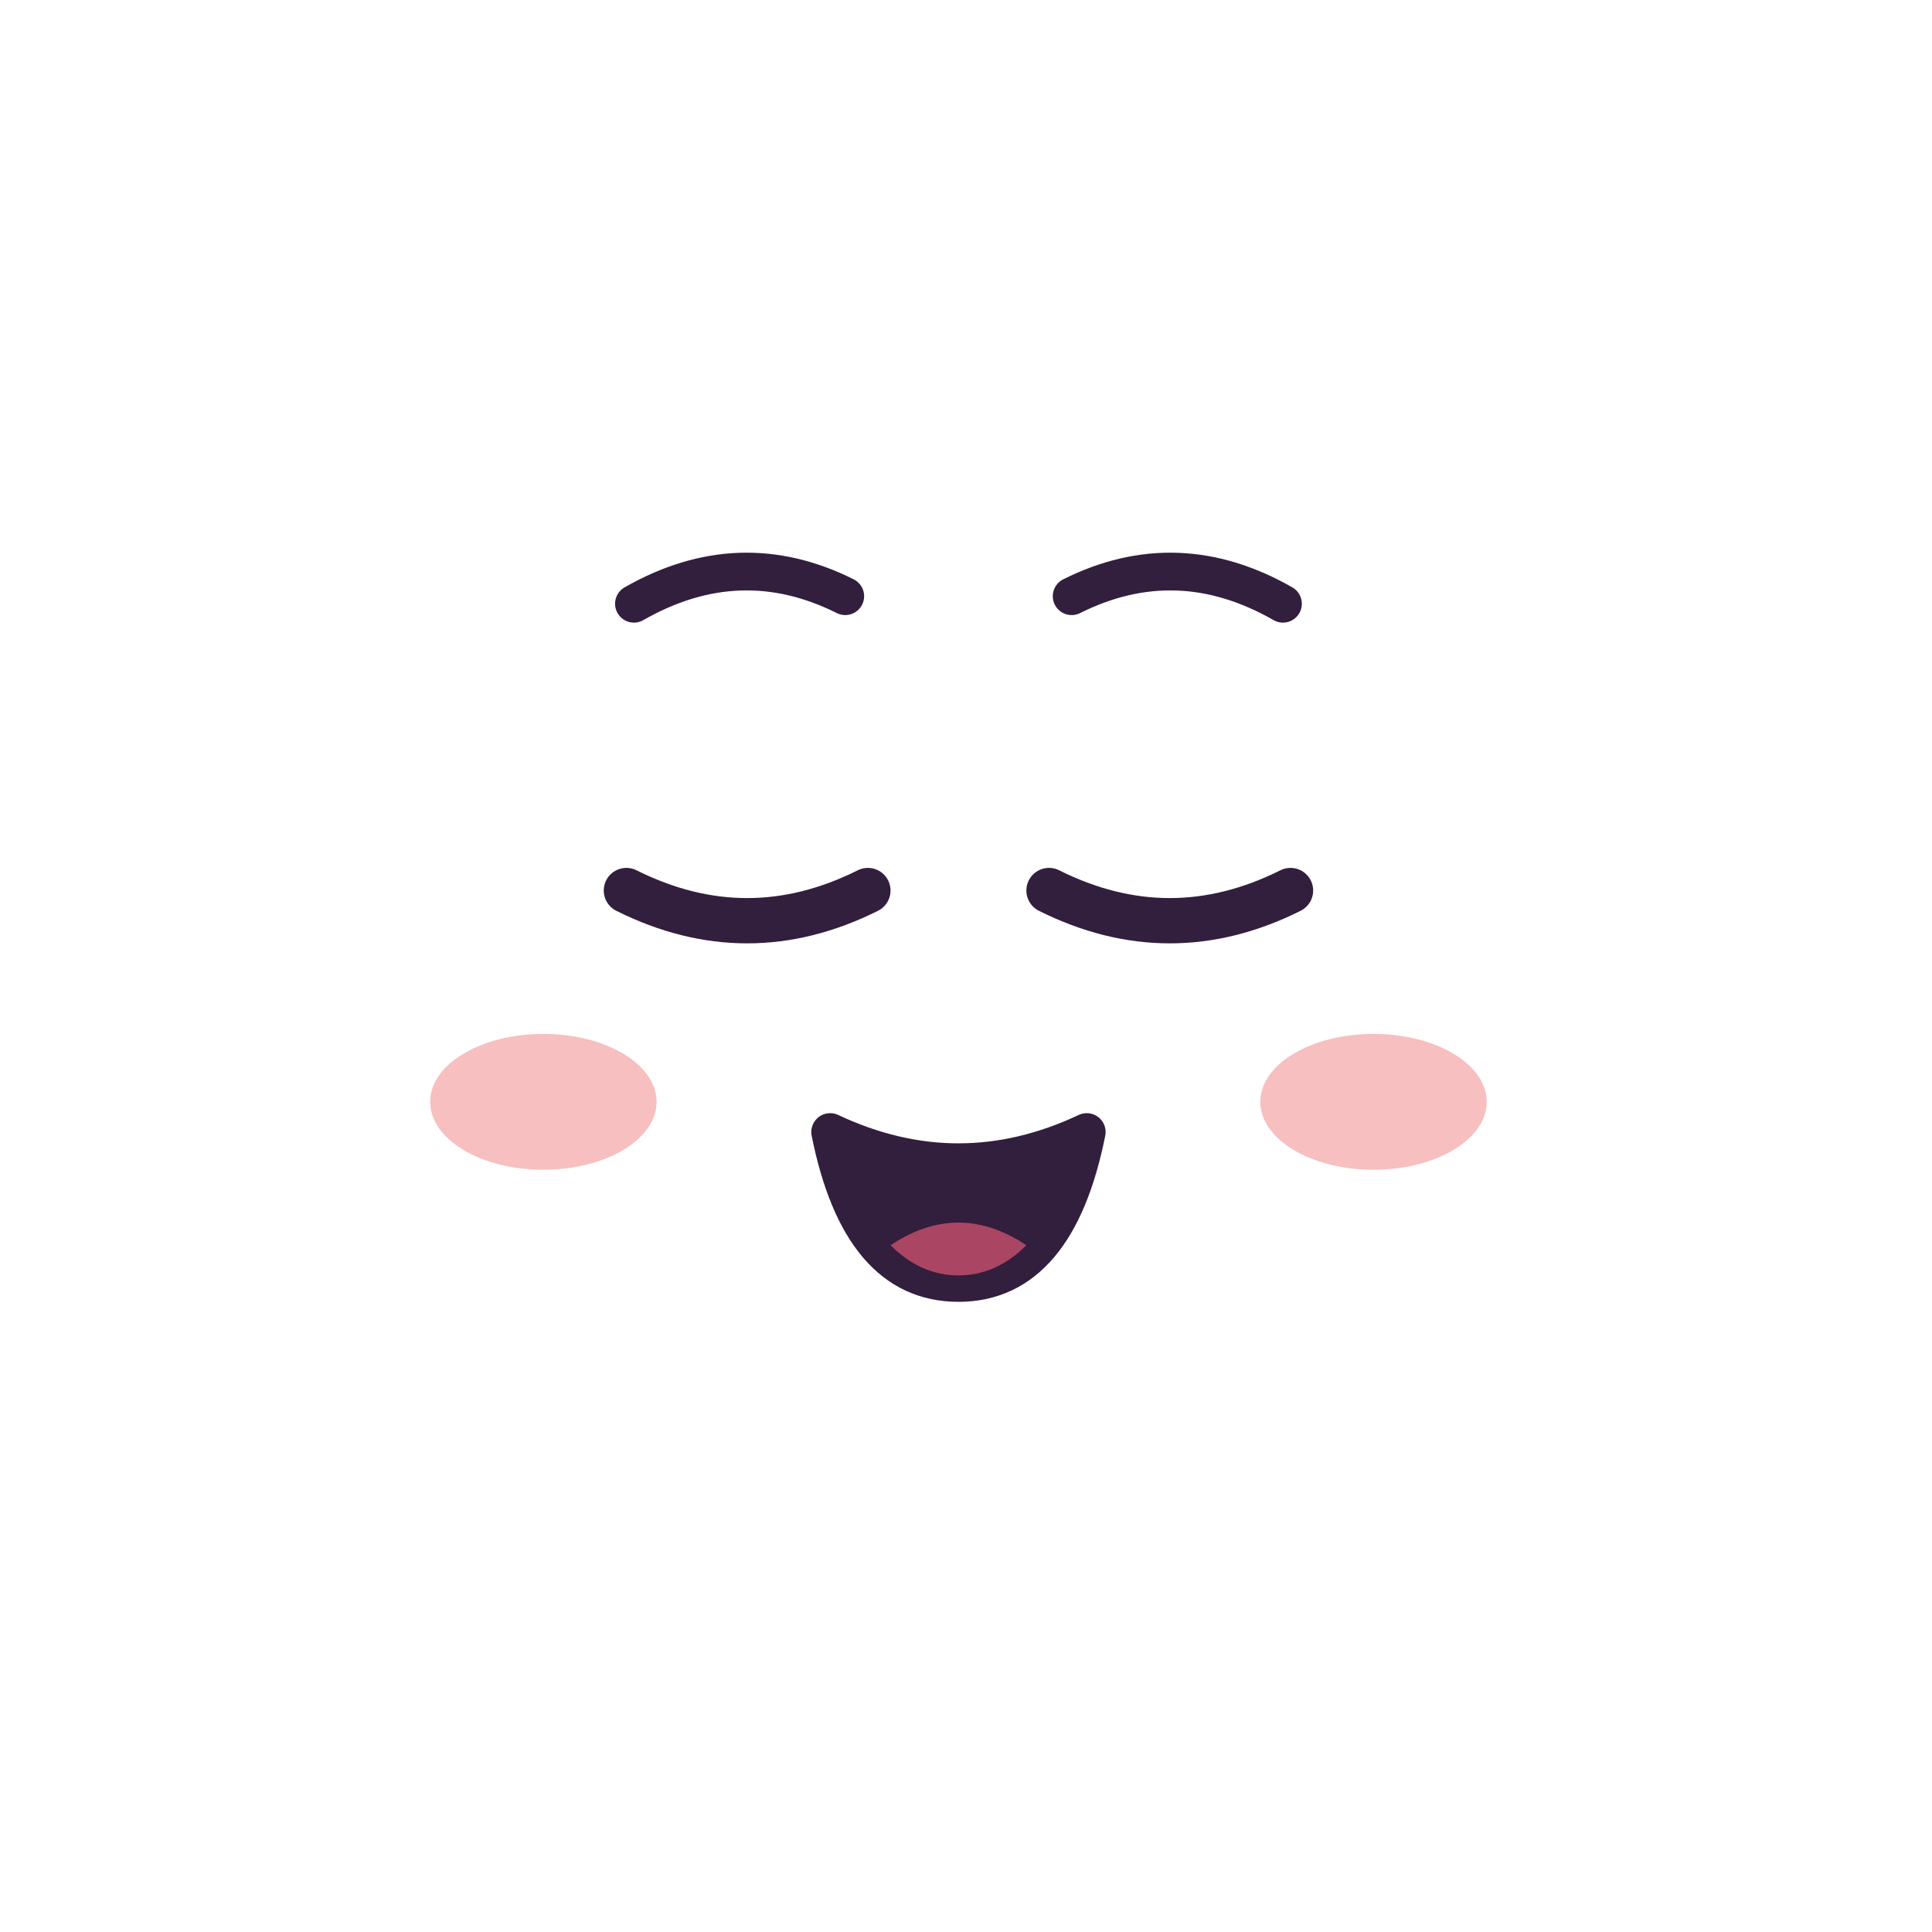
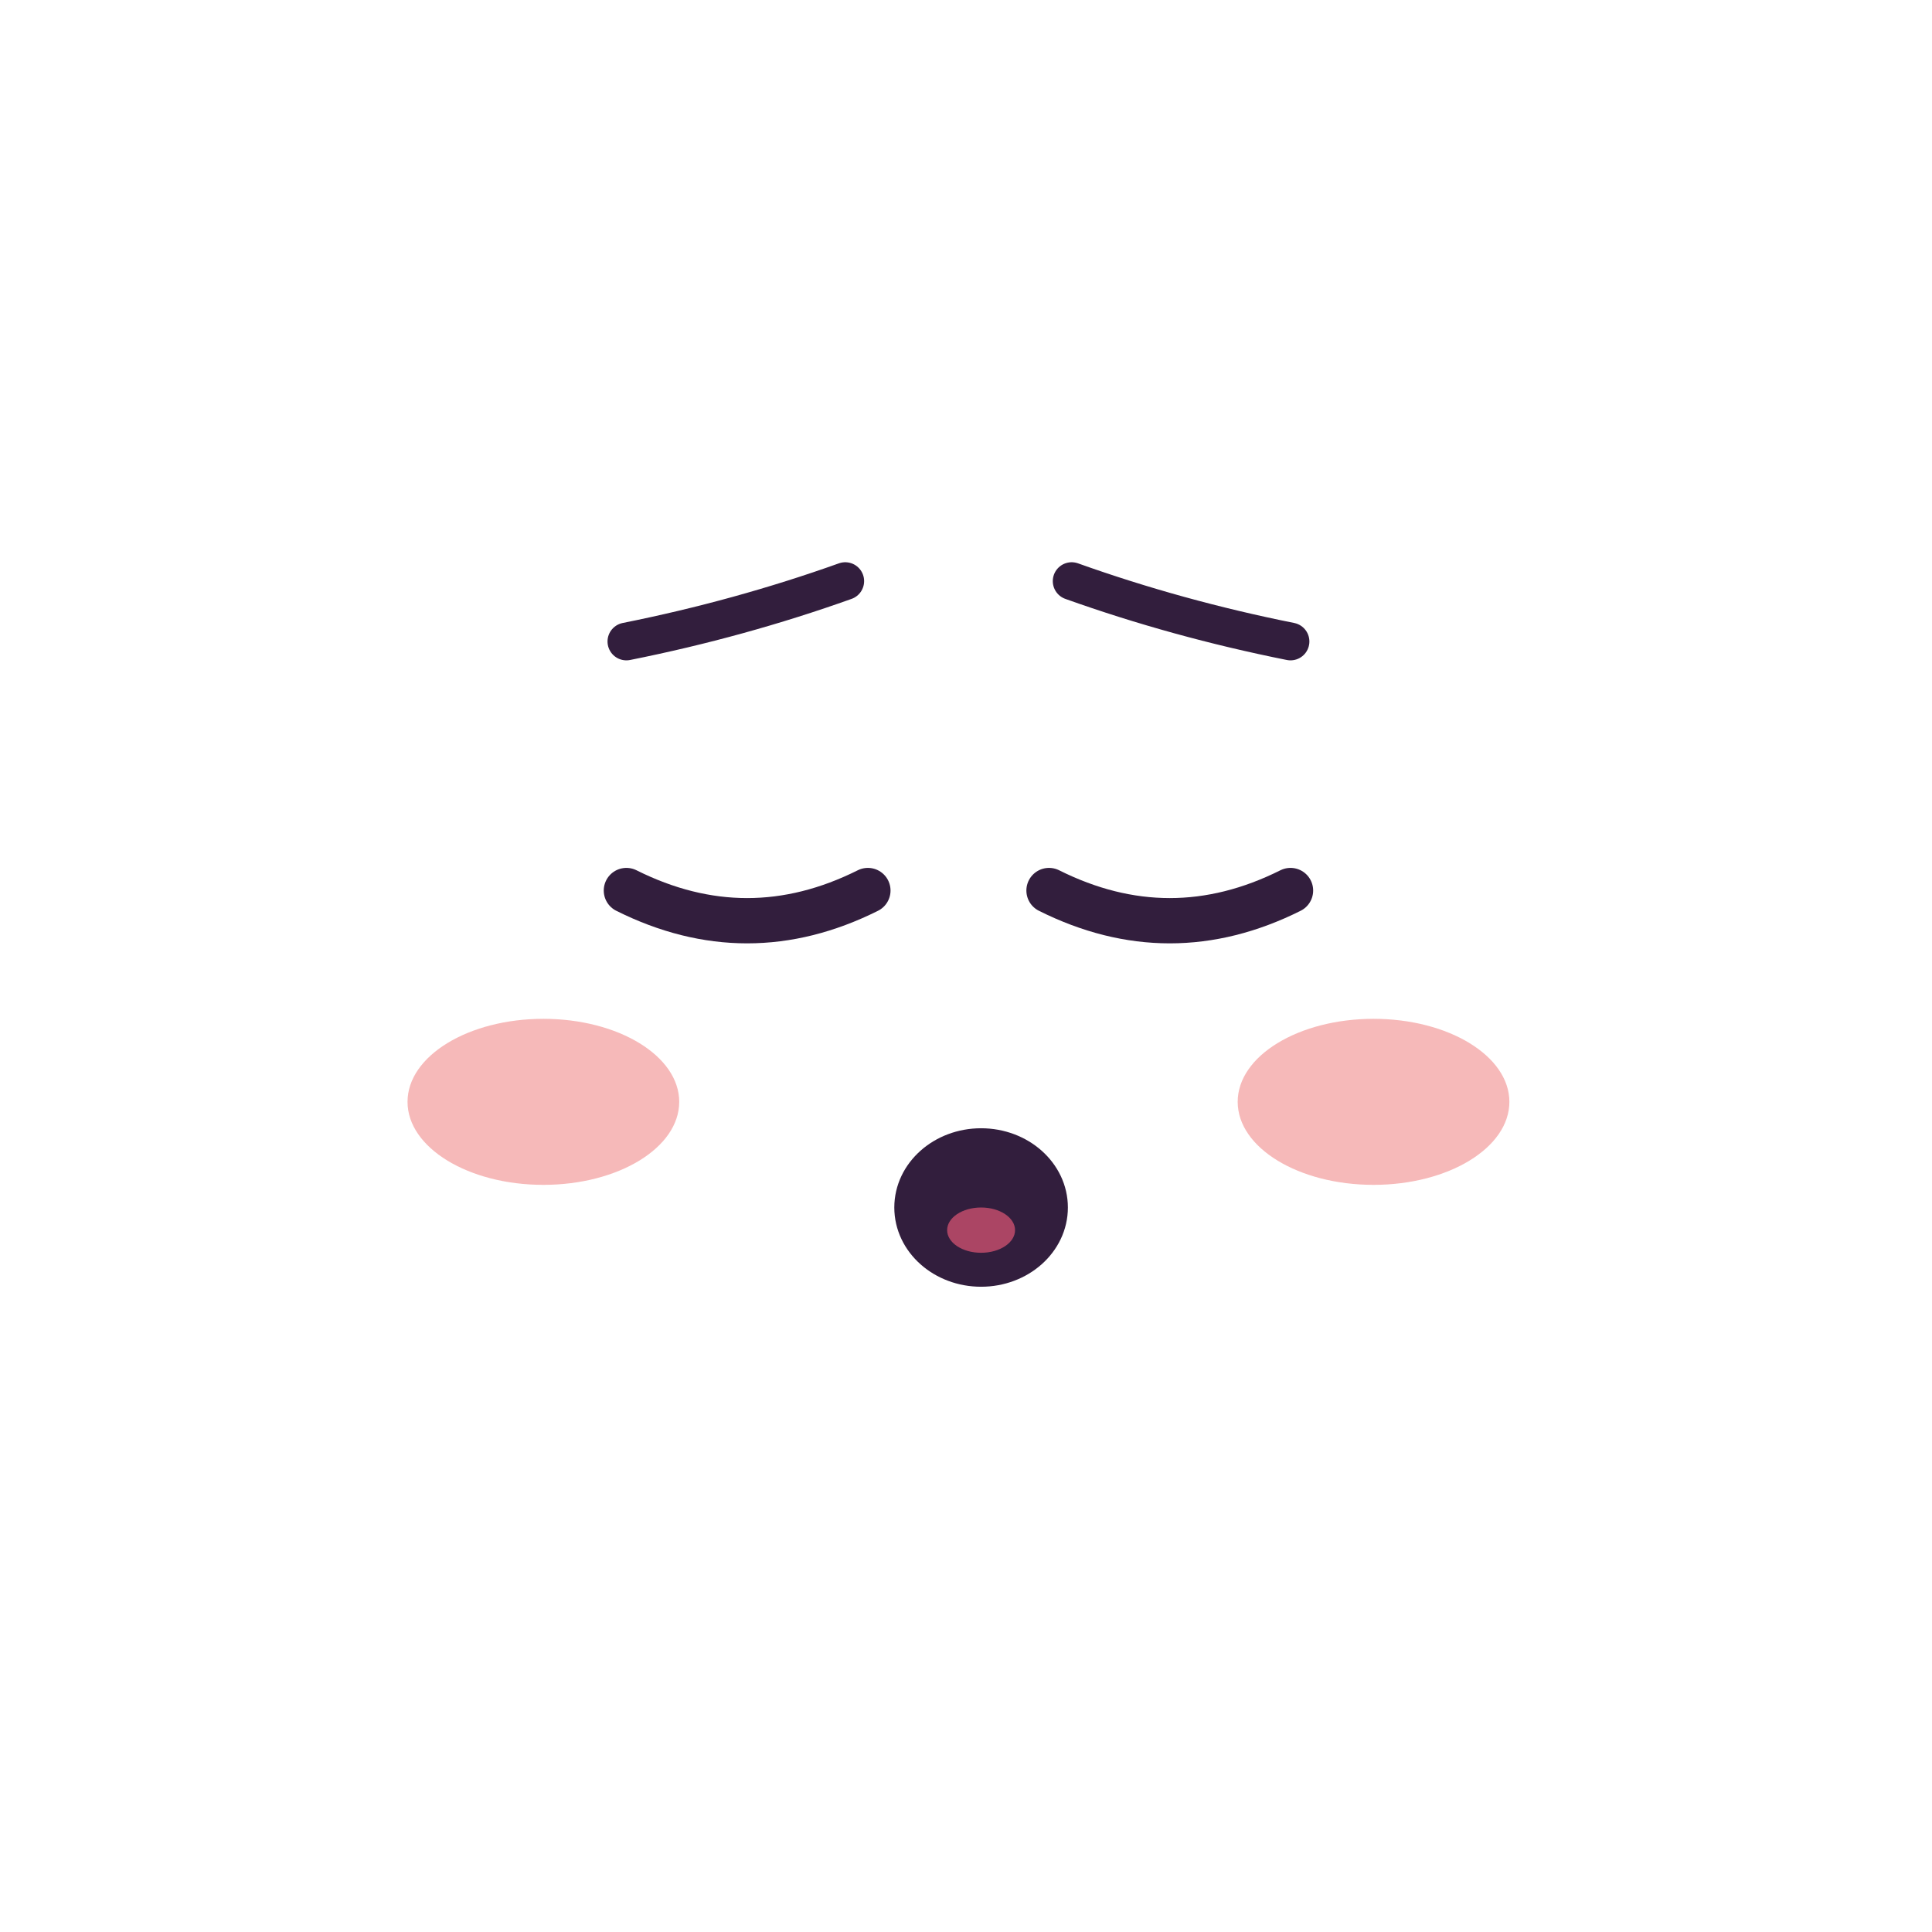
<svg xmlns="http://www.w3.org/2000/svg" width="256" height="256" viewBox="0 0 256 256">
  <g stroke="#321E3D" stroke-width="8" stroke-linecap="round" stroke-linejoin="round">
-     <ellipse cx="72" cy="146" rx="15" ry="9" fill="#F08A8A" stroke="none" opacity=".55" />
-     <ellipse cx="182" cy="146" rx="15" ry="9" fill="#F08A8A" stroke="none" opacity=".55" />
+     <ellipse cx="72" cy="146" rx="18" ry="11" fill="#F08A8A" stroke="none" opacity=".6" />
+     <ellipse cx="182" cy="146" rx="18" ry="11" fill="#F08A8A" stroke="none" opacity=".6" />
    <path d="M 83 118 Q 99 126 115 118" fill="none" stroke-width="6" />
    <path d="M 139 118 Q 155 126 171 118" fill="none" stroke-width="6" />
-     <path d="M 84 80 Q 98 72 112 79" fill="none" stroke-width="5" />
-     <path d="M 142 79 Q 156 72 170 80" fill="none" stroke-width="5" />
-     <path d="M 110 150 Q 127 158 144 150 Q 140 170 127 170 Q 114 170 110 150 Z" fill="#321E3D" stroke-width="5" />
-     <path d="M 118 165 Q 127 159 136 165 Q 132 169 127 169 Q 122 169 118 165 Z" fill="#AB4564" stroke="none" />
+     <path d="M 83 85 Q 98 82 112 77" fill="none" stroke-width="5" />
+     <path d="M 142 77 Q 156 82 171 85" fill="none" stroke-width="5" />
+     <ellipse cx="130" cy="160" rx="9" ry="8" fill="#321E3D" stroke-width="5" />
+     <ellipse cx="130" cy="163" rx="4.5" ry="3" fill="#AB4564" stroke="none" />
  </g>
</svg>
